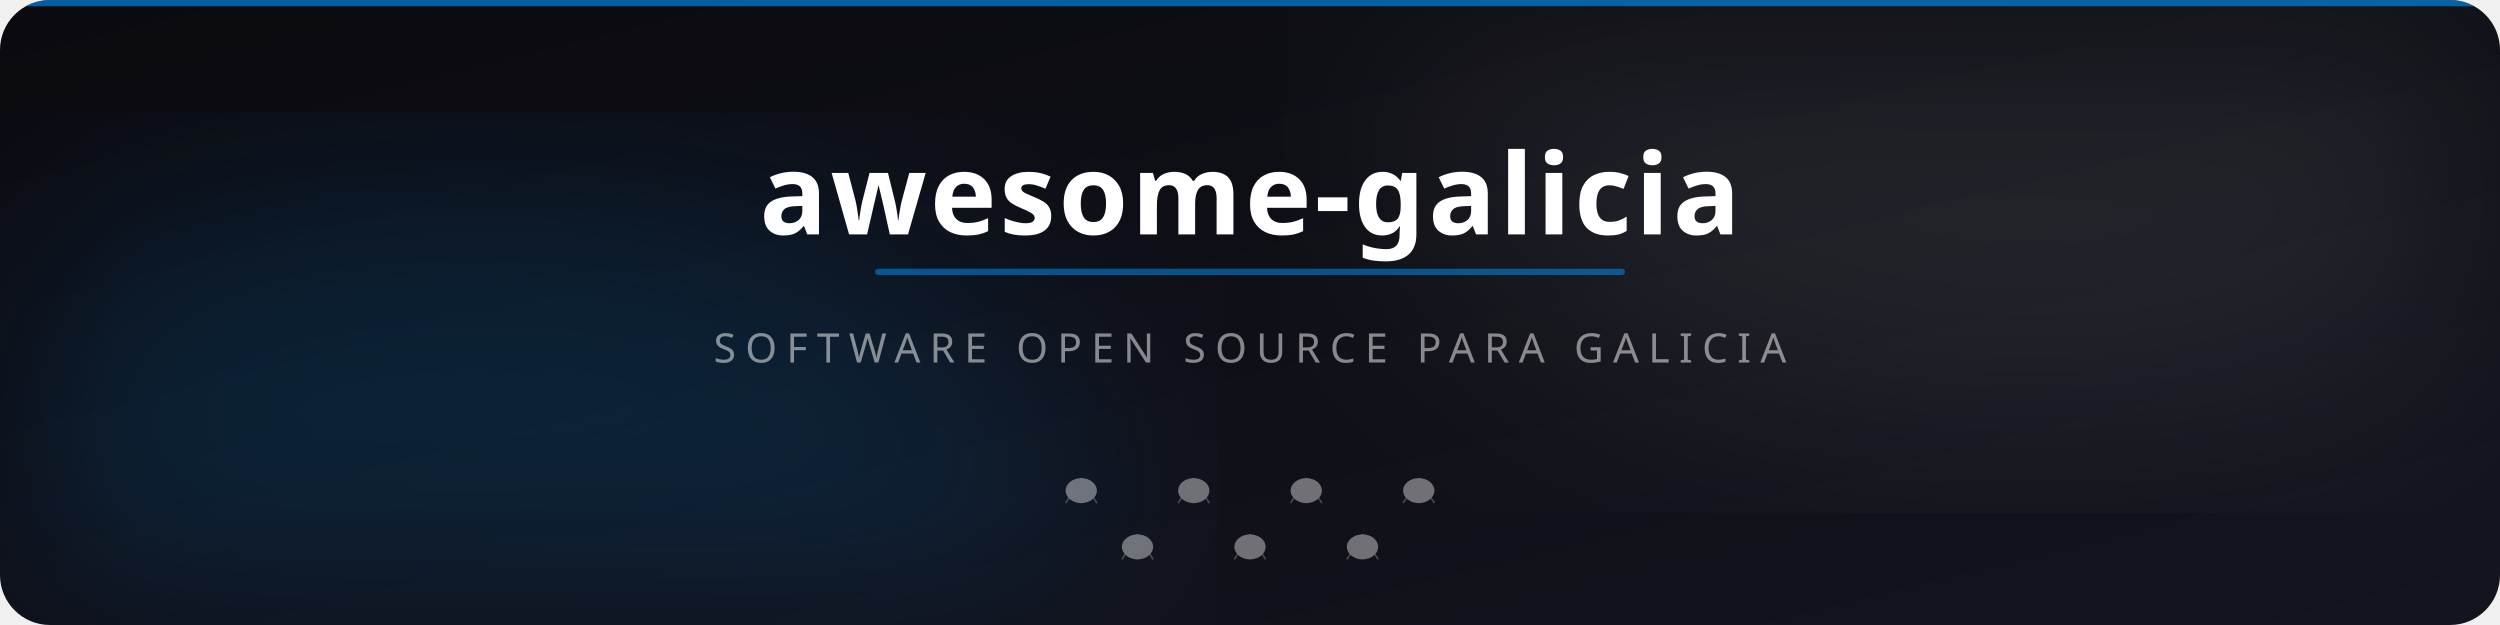
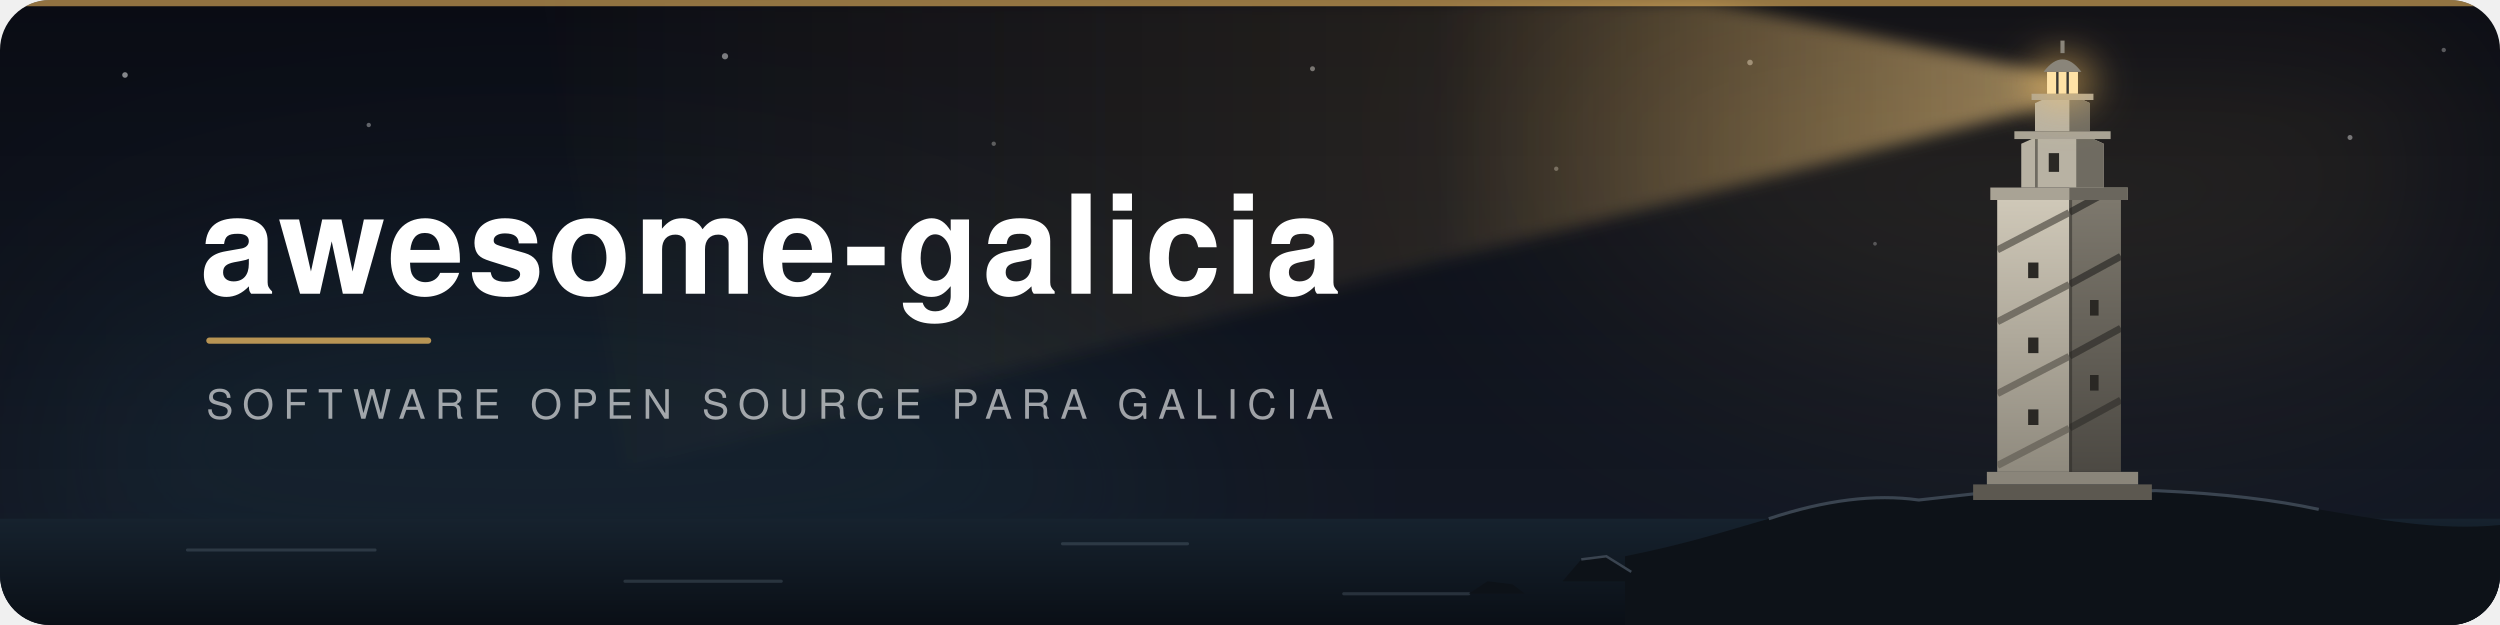
<svg xmlns="http://www.w3.org/2000/svg" viewBox="0 0 800 200" width="800" height="200">
  <defs>
-     <clipPath id="r">
+     <clipPath id="a-clip">
      <rect width="800" height="200" rx="16" />
    </clipPath>
-     <linearGradient id="bg" x1="0%" y1="0%" x2="100%" y2="100%">
-       <stop offset="0%" stop-color="#0a0a0f" />
-       <stop offset="100%" stop-color="#14141f" />
+     <linearGradient id="a-sky" x1="0" y1="0" x2="0" y2="1">
+       <stop offset="0%" stop-color="#0a0c14" />
+       <stop offset="100%" stop-color="#141a26" />
    </linearGradient>
-     <filter id="b1">
+     <linearGradient id="a-sea" x1="0" y1="0" x2="0" y2="1">
+       <stop offset="0%" stop-color="#16222e" />
+       <stop offset="100%" stop-color="#0a0f16" />
+     </linearGradient>
+     <linearGradient id="a-beam" x1="1" y1="0" x2="0" y2="0">
+       <stop offset="0%" stop-color="#ffd58a" stop-opacity="0.55" />
+       <stop offset="40%" stop-color="#ffc766" stop-opacity="0.10" />
+       <stop offset="100%" stop-color="#ffc766" stop-opacity="0" />
+     </linearGradient>
+     <linearGradient id="a-lit" x1="0" y1="0" x2="0" y2="1">
+       <stop offset="0%" stop-color="#cfc8b8" />
+       <stop offset="100%" stop-color="#8f8a7e" />
+     </linearGradient>
+     <linearGradient id="a-shade" x1="0" y1="0" x2="0" y2="1">
+       <stop offset="0%" stop-color="#7d786d" />
+       <stop offset="100%" stop-color="#4c4943" />
+     </linearGradient>
+     <clipPath id="a-faceL">
+       <rect x="641" y="64" width="21" height="96" />
+     </clipPath>
+     <clipPath id="a-faceR">
+       <rect x="662" y="64" width="15" height="96" />
+     </clipPath>
+     <filter id="a-blur40" x="-100%" y="-100%" width="300%" height="300%">
      <feGaussianBlur stdDeviation="40" />
    </filter>
+     <filter id="a-blur3" x="-10%" y="-10%" width="120%" height="120%">
+       <feGaussianBlur stdDeviation="2.5" />
+     </filter>
+     <filter id="a-blur6" x="-100%" y="-100%" width="300%" height="300%">
+       <feGaussianBlur stdDeviation="6" />
+     </filter>
  </defs>
-   <g clip-path="url(#r)">
-     <rect width="800" height="200" fill="url(#bg)" />
-     <ellipse cx="150" cy="180" rx="200" ry="120" fill="#0096FF" opacity="0.15" filter="url(#b1)" />
-     <ellipse cx="650" cy="20" rx="200" ry="120" fill="#FFFFFF" opacity="0.08" filter="url(#b1)" />
-     <rect width="800" height="2" fill="#0096FF" opacity="0.6" />
-     <text x="400" y="75" text-anchor="middle" font-family="system-ui,sans-serif" font-size="36" fill="#fff" font-weight="700" letter-spacing="1">awesome-galicia</text>
-     <rect x="280" y="86" width="240" height="2" rx="1" fill="#0096FF" opacity="0.5" />
-     <text x="400" y="116" text-anchor="middle" font-family="system-ui,sans-serif" font-size="13" fill="rgba(255,255,255,0.5)" font-weight="300" letter-spacing="3">SOFTWARE OPEN SOURCE PARA GALICIA</text>
-     <g fill="#FFFFFF" opacity="0.4" transform="translate(400,155)">
-       <g transform="translate(-54,0)">
-         <ellipse cx="0" cy="2" rx="5" ry="4" />
-         <line x1="-5" y1="6" x2="0" y2="-2" stroke="#FFFFFF" stroke-width="0.5" opacity="0.6" />
-         <line x1="5" y1="6" x2="0" y2="-2" stroke="#FFFFFF" stroke-width="0.5" opacity="0.6" />
-         <line x1="0" y1="6" x2="0" y2="-2" stroke="#FFFFFF" stroke-width="0.5" opacity="0.6" />
+   <g clip-path="url(#a-clip)">
+     <rect width="800" height="200" fill="url(#a-sky)" />
+     <ellipse cx="170" cy="190" rx="220" ry="110" fill="#2a6f86" opacity="0.14" filter="url(#a-blur40)" />
+     <ellipse cx="660" cy="30" rx="160" ry="90" fill="#ffc766" opacity="0.10" filter="url(#a-blur40)" />
+     <g fill="#fff">
+       <circle cx="40" cy="24" r="0.9" opacity="0.5" />
+       <circle cx="118" cy="40" r="0.7" opacity="0.35" />
+       <circle cx="232" cy="18" r="1" opacity="0.45" />
+       <circle cx="318" cy="46" r="0.7" opacity="0.3" />
+       <circle cx="420" cy="22" r="0.8" opacity="0.4" />
+       <circle cx="498" cy="54" r="0.7" opacity="0.3" />
+       <circle cx="560" cy="20" r="0.9" opacity="0.4" />
+       <circle cx="752" cy="44" r="0.8" opacity="0.4" />
+       <circle cx="782" cy="16" r="0.7" opacity="0.3" />
+       <circle cx="600" cy="78" r="0.6" opacity="0.25" />
+     </g>
+     <polygon points="659,24 659,33 200,150 160,-80" fill="url(#a-beam)" filter="url(#a-blur3)" />
+     <rect x="0" y="166" width="800" height="34" fill="url(#a-sea)" />
+     <g stroke="#ffd58a" stroke-linecap="round" opacity="0.35">
+       <line x1="560" y1="172" x2="600" y2="172" stroke-width="1" />
+       <line x1="590" y1="178" x2="612" y2="178" stroke-width="0.8" />
+       <line x1="520" y1="184" x2="548" y2="184" stroke-width="0.8" />
+     </g>
+     <g stroke="#9fb6c6" stroke-linecap="round" opacity="0.18">
+       <line x1="60" y1="176" x2="120" y2="176" stroke-width="1" />
+       <line x1="200" y1="186" x2="250" y2="186" stroke-width="1" />
+       <line x1="340" y1="174" x2="380" y2="174" stroke-width="1" />
+       <line x1="430" y1="190" x2="470" y2="190" stroke-width="1" />
+     </g>
+     <path d="M520,200 L520,178 C540,174 552,170 566,166 C584,160 600,158 614,160 L632,158 L690,157 C712,158 728,160 742,163 C760,166 780,170 800,168 L800,200 Z" fill="#0d1218" />
+     <path d="M566,166 C584,160 600,158 614,160 L632,158 L690,157 C712,158 728,160 742,163" fill="none" stroke="#3a4450" stroke-width="1" />
+     <path d="M500,186 L506,179 L514,178 L522,183 L528,180 L536,186 Z" fill="#0d1218" />
+     <path d="M506,179 L514,178 L522,183" fill="none" stroke="#3a4450" stroke-width="0.8" />
+     <path d="M470,190 L476,186 L484,187 L488,190 Z" fill="#0d1218" />
+     <g transform="translate(660,0) scale(1.1,1) translate(-660,0)">
+       <rect x="634" y="155" width="52" height="5" fill="#5c5850" />
+       <rect x="638" y="151" width="44" height="4" fill="#8a857a" />
+       <rect x="641" y="64" width="21" height="87" fill="url(#a-lit)" />
+       <rect x="662" y="64" width="15" height="87" fill="url(#a-shade)" />
+       <g clip-path="url(#a-faceL)" stroke="#6d685e" stroke-width="2.2" opacity="0.9">
+         <line x1="641" y1="80" x2="662" y2="68" />
+         <line x1="641" y1="103" x2="662" y2="91" />
+         <line x1="641" y1="126" x2="662" y2="114" />
+         <line x1="641" y1="149" x2="662" y2="137" />
      </g>
-       <g transform="translate(-18,0)">
-         <ellipse cx="0" cy="2" rx="5" ry="4" />
-         <line x1="-5" y1="6" x2="0" y2="-2" stroke="#FFFFFF" stroke-width="0.5" opacity="0.6" />
-         <line x1="5" y1="6" x2="0" y2="-2" stroke="#FFFFFF" stroke-width="0.5" opacity="0.6" />
-         <line x1="0" y1="6" x2="0" y2="-2" stroke="#FFFFFF" stroke-width="0.5" opacity="0.6" />
+       <g clip-path="url(#a-faceR)" stroke="#3b3934" stroke-width="2.2" opacity="0.9">
+         <line x1="662" y1="68" x2="677" y2="59" />
+         <line x1="662" y1="91" x2="677" y2="82" />
+         <line x1="662" y1="114" x2="677" y2="105" />
+         <line x1="662" y1="137" x2="677" y2="128" />
      </g>
-       <g transform="translate(18,0)">
-         <ellipse cx="0" cy="2" rx="5" ry="4" />
-         <line x1="-5" y1="6" x2="0" y2="-2" stroke="#FFFFFF" stroke-width="0.5" opacity="0.6" />
-         <line x1="5" y1="6" x2="0" y2="-2" stroke="#FFFFFF" stroke-width="0.5" opacity="0.6" />
-         <line x1="0" y1="6" x2="0" y2="-2" stroke="#FFFFFF" stroke-width="0.5" opacity="0.6" />
+       <g fill="#2a2824">
+         <rect x="650" y="84" width="3" height="5" />
+         <rect x="650" y="108" width="3" height="5" />
+         <rect x="650" y="131" width="3" height="5" />
+         <rect x="668" y="96" width="2.5" height="5" />
+         <rect x="668" y="120" width="2.5" height="5" />
      </g>
-       <g transform="translate(54,0)">
-         <ellipse cx="0" cy="2" rx="5" ry="4" />
-         <line x1="-5" y1="6" x2="0" y2="-2" stroke="#FFFFFF" stroke-width="0.5" opacity="0.6" />
-         <line x1="5" y1="6" x2="0" y2="-2" stroke="#FFFFFF" stroke-width="0.5" opacity="0.6" />
-         <line x1="0" y1="6" x2="0" y2="-2" stroke="#FFFFFF" stroke-width="0.5" opacity="0.6" />
+       <rect x="662" y="64" width="0.8" height="87" fill="#2a2824" opacity="0.5" />
+       <rect x="639" y="60" width="40" height="4" fill="#a9a395" />
+       <rect x="662" y="60" width="17" height="4" fill="#6a665d" />
+       <polygon points="648,60 648,46 652,44 668,44 672,46 672,60" fill="#b8b2a3" />
+       <polygon points="664,44 668,44 672,46 672,60 664,60" fill="#6f6b61" />
+       <rect x="652" y="44" width="0.8" height="16" fill="#6f6b61" />
+       <rect x="656" y="49" width="3" height="6" fill="#2a2824" />
+       <rect x="646" y="42" width="28" height="2.5" fill="#a9a395" />
+       <polygon points="652,42 652,33 655,31.5 665,31.5 668,33 668,42" fill="#b8b2a3" />
+       <polygon points="662,31.5 665,31.5 668,33 668,42 662,42" fill="#6f6b61" />
+       <rect x="651" y="30" width="18" height="2" fill="#a9a395" />
+       <circle cx="660" cy="26" r="9" fill="#ffc766" opacity="0.55" filter="url(#a-blur6)" />
+       <rect x="655.5" y="23" width="9" height="7" fill="#ffe2a6" />
+       <g stroke="#3b3934" stroke-width="0.7">
+         <line x1="658.5" y1="23" x2="658.5" y2="30" />
+         <line x1="661.5" y1="23" x2="661.5" y2="30" />
      </g>
-       <g transform="translate(-36,18)">
-         <ellipse cx="0" cy="2" rx="5" ry="4" />
-         <line x1="-5" y1="6" x2="0" y2="-2" stroke="#FFFFFF" stroke-width="0.5" opacity="0.6" />
-         <line x1="5" y1="6" x2="0" y2="-2" stroke="#FFFFFF" stroke-width="0.5" opacity="0.6" />
-         <line x1="0" y1="6" x2="0" y2="-2" stroke="#FFFFFF" stroke-width="0.5" opacity="0.6" />
-       </g>
-       <g transform="translate(0,18)">
-         <ellipse cx="0" cy="2" rx="5" ry="4" />
-         <line x1="-5" y1="6" x2="0" y2="-2" stroke="#FFFFFF" stroke-width="0.5" opacity="0.6" />
-         <line x1="5" y1="6" x2="0" y2="-2" stroke="#FFFFFF" stroke-width="0.5" opacity="0.6" />
-         <line x1="0" y1="6" x2="0" y2="-2" stroke="#FFFFFF" stroke-width="0.5" opacity="0.6" />
-       </g>
-       <g transform="translate(36,18)">
-         <ellipse cx="0" cy="2" rx="5" ry="4" />
-         <line x1="-5" y1="6" x2="0" y2="-2" stroke="#FFFFFF" stroke-width="0.5" opacity="0.6" />
-         <line x1="5" y1="6" x2="0" y2="-2" stroke="#FFFFFF" stroke-width="0.5" opacity="0.6" />
-         <line x1="0" y1="6" x2="0" y2="-2" stroke="#FFFFFF" stroke-width="0.5" opacity="0.6" />
-       </g>
+       <path d="M654.5,23 Q660,15 665.5,23 Z" fill="#8a857a" />
+       <rect x="659.4" y="13" width="1.2" height="4" fill="#8a857a" />
    </g>
+     <rect width="800" height="2" fill="#ffc766" opacity="0.55" />
+     <text x="64" y="94" font-family="system-ui, -apple-system, 'Segoe UI', Helvetica, Arial, sans-serif" font-size="44" fill="#fff" font-weight="700" letter-spacing="1">awesome-galicia</text>
+     <rect x="66" y="108" width="72" height="2" rx="1" fill="#ffc766" opacity="0.7" />
+     <text x="66" y="134" font-family="system-ui, -apple-system, 'Segoe UI', Helvetica, Arial, sans-serif" font-size="13" fill="rgba(255,255,255,0.6)" font-weight="400" letter-spacing="3">SOFTWARE OPEN SOURCE PARA GALICIA</text>
  </g>
</svg>
